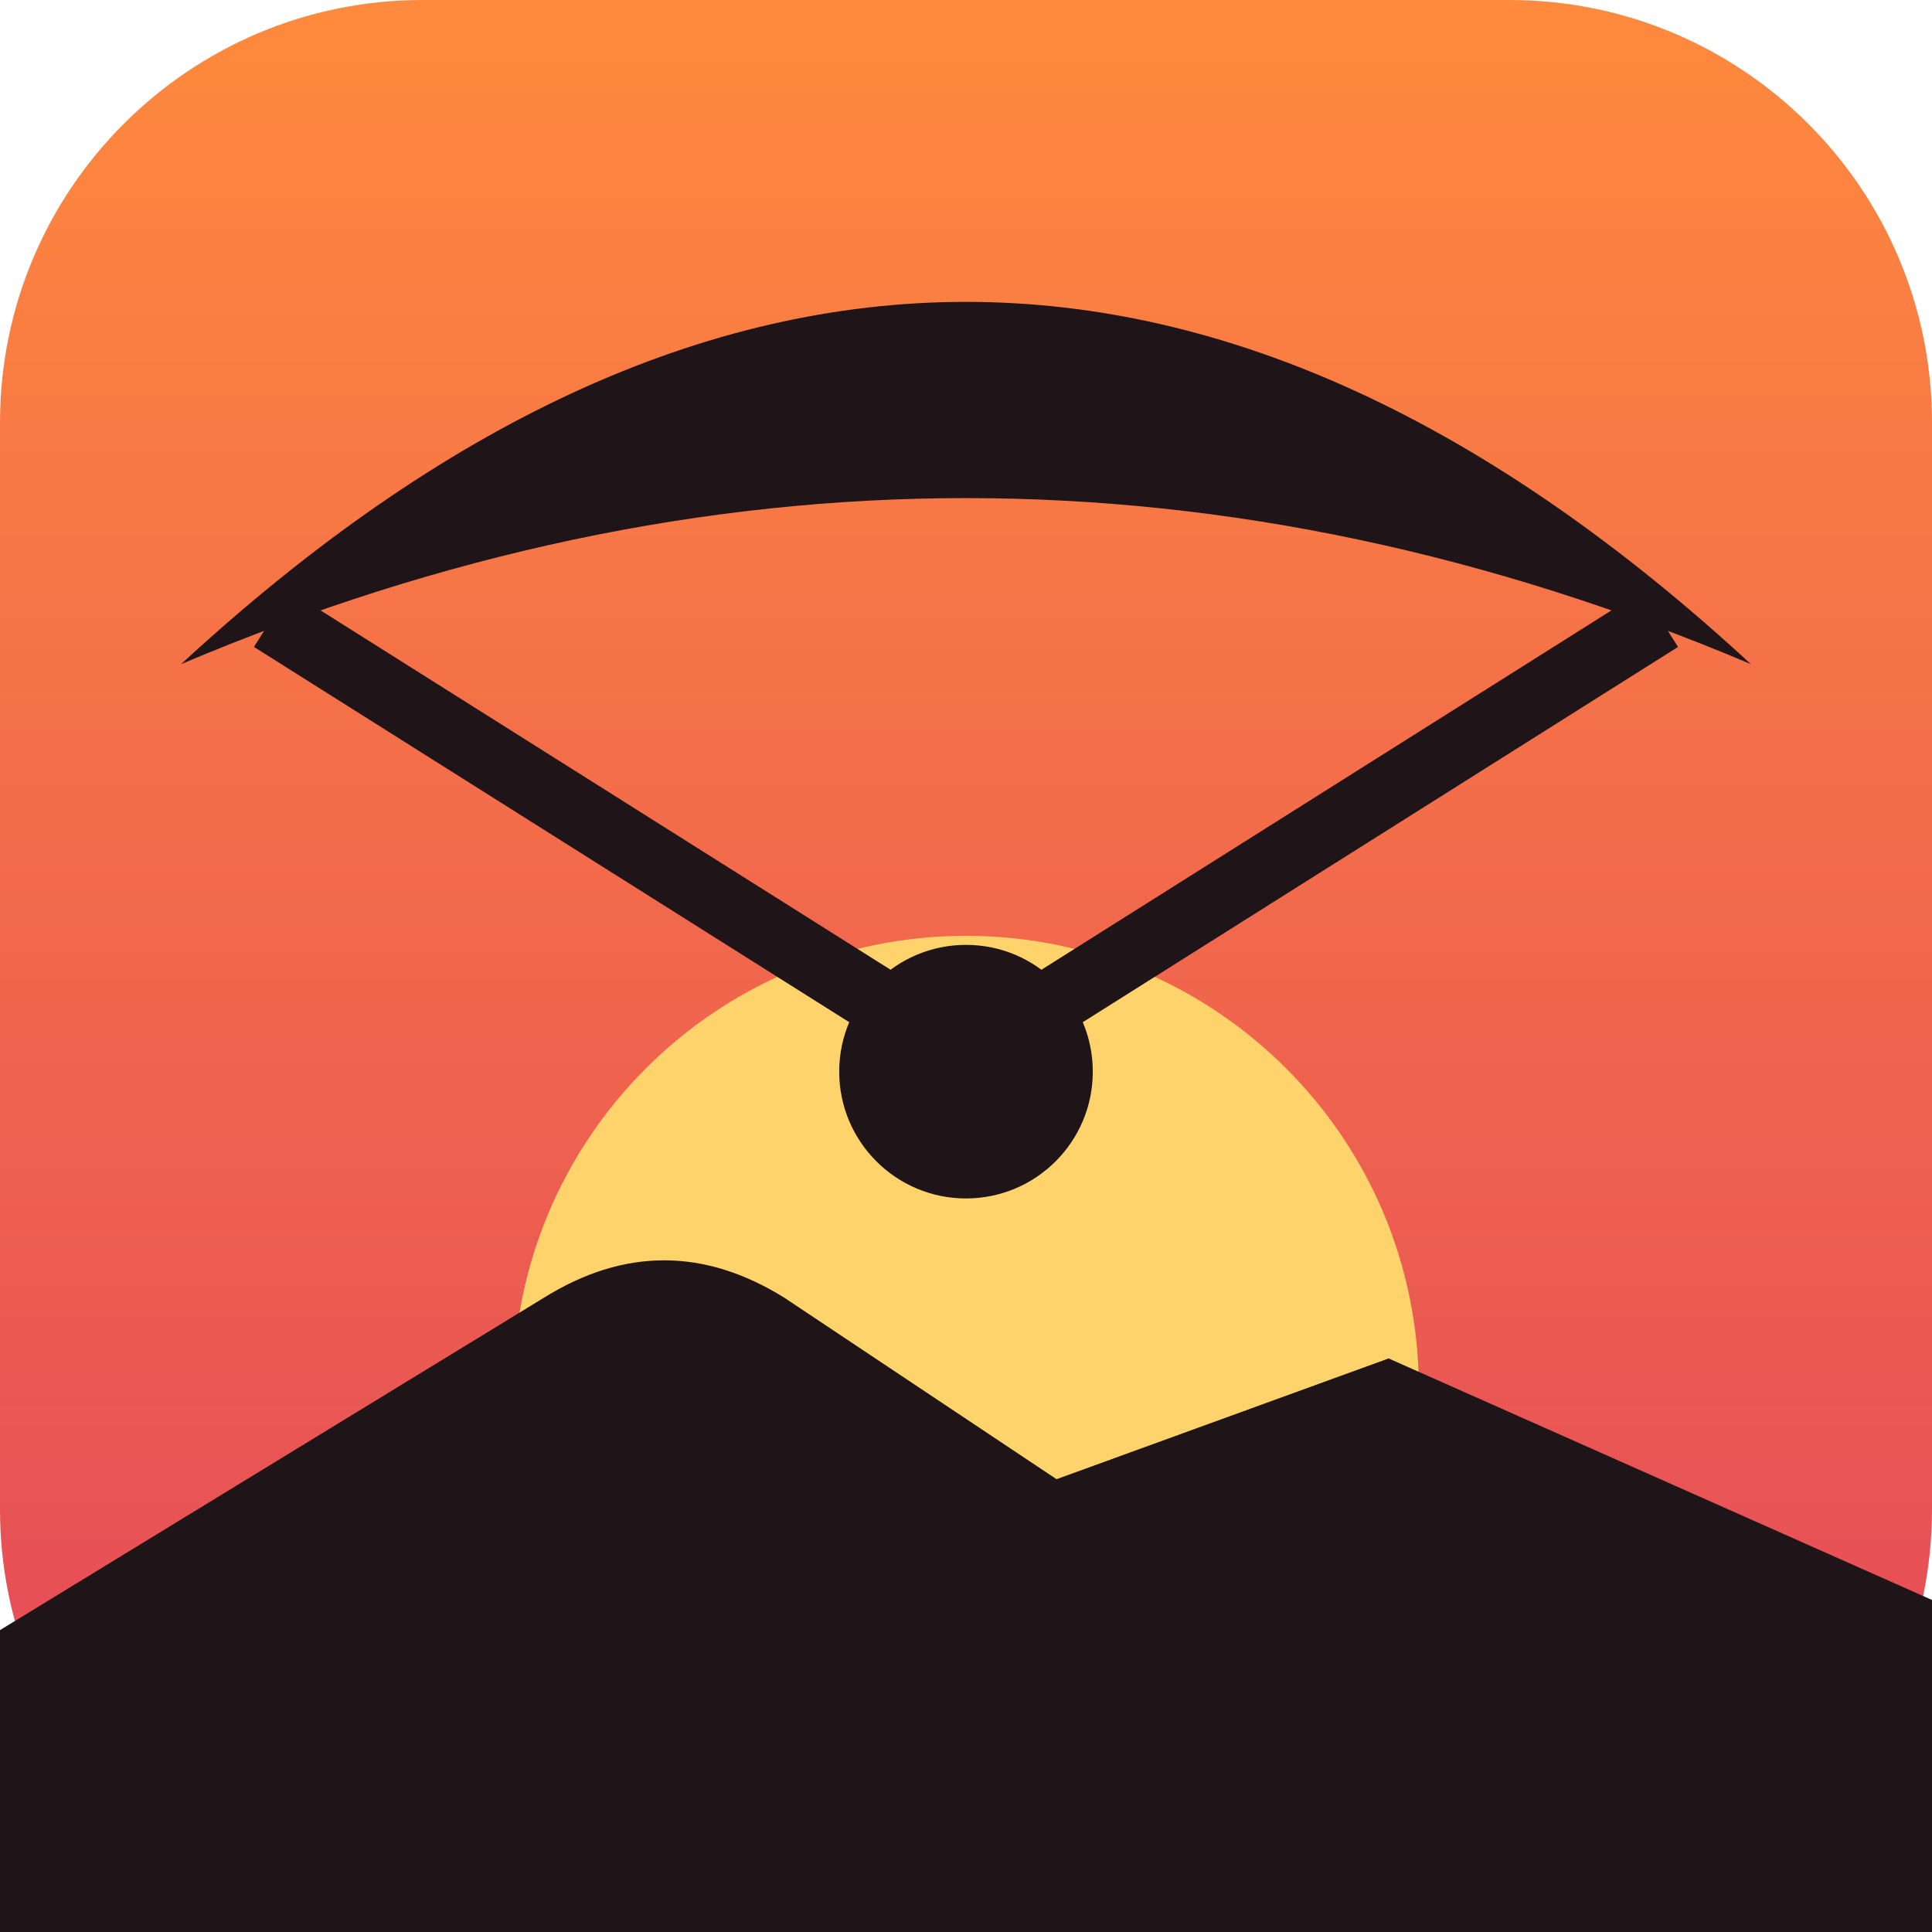
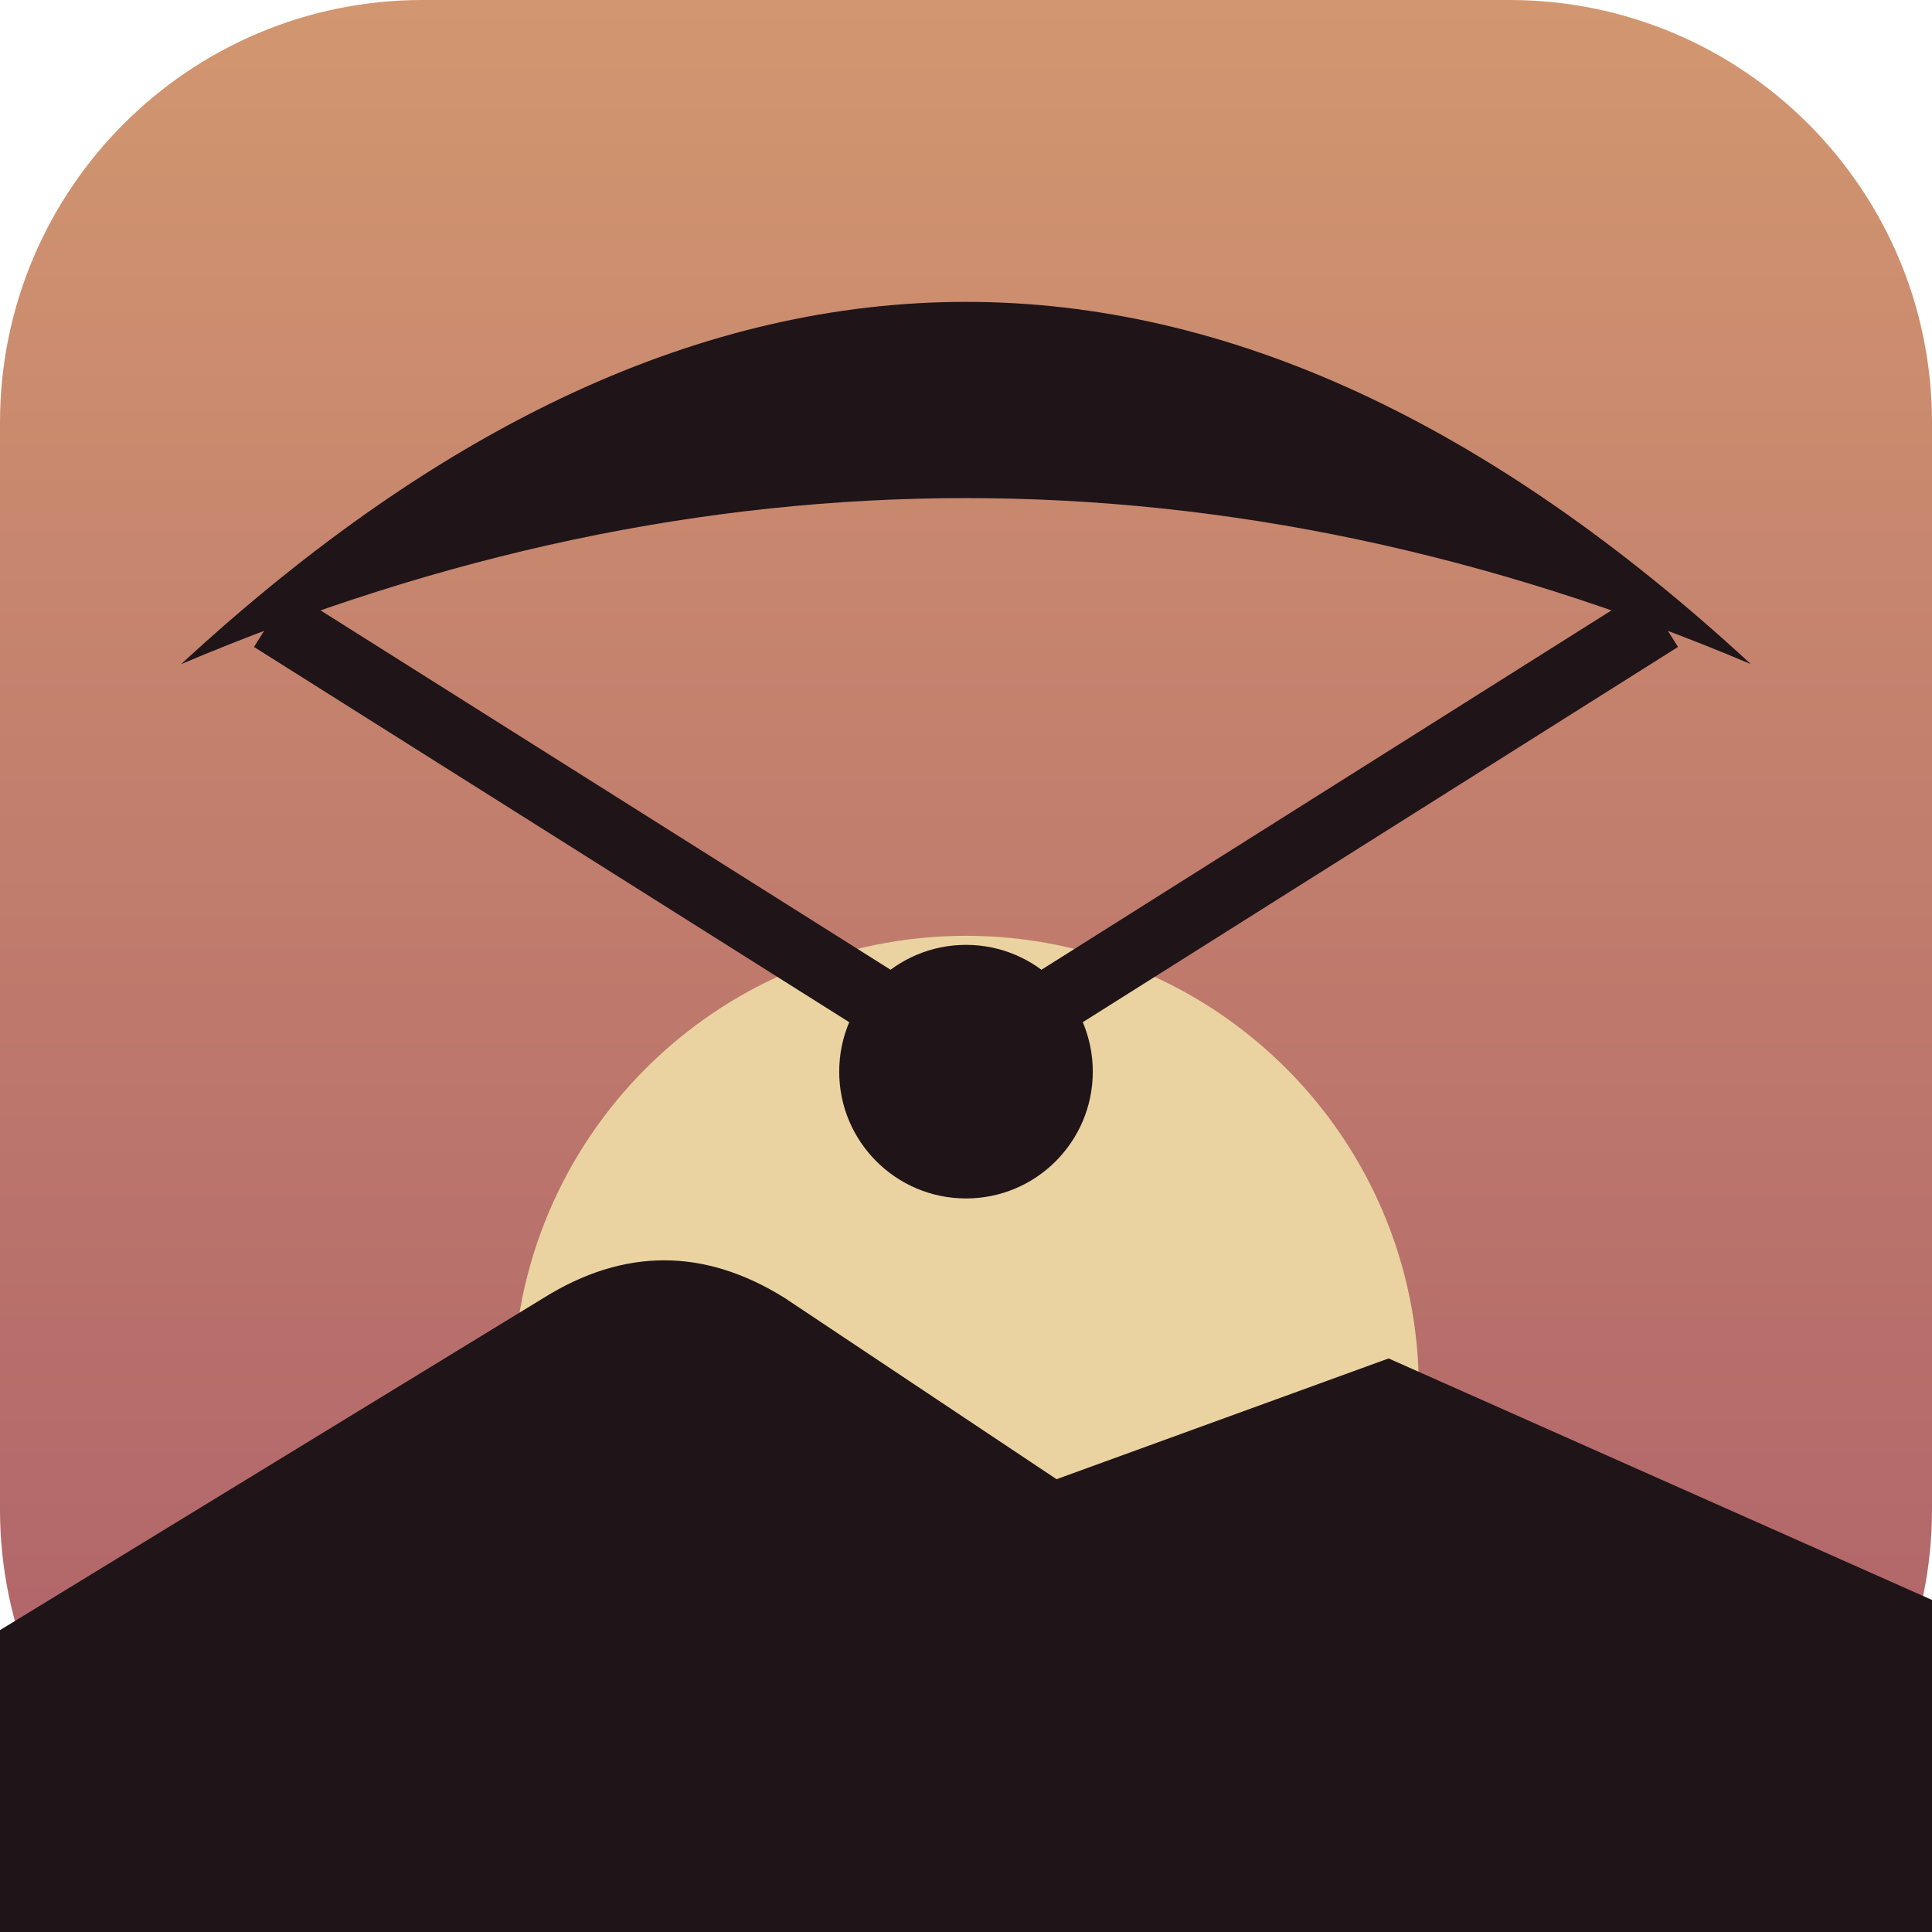
<svg xmlns="http://www.w3.org/2000/svg" viewBox="0 0 64 64">
  <defs>
    <linearGradient id="dusk" x1="0" y1="0" x2="0" y2="1">
-       <stop offset="0" stop-color="#ff8a3d" />
-       <stop offset="1" stop-color="#e2445c" />
+       <stop offset="0" stop-color="#d29770" />
+       <stop offset="1" stop-color="#ac5d69" />
    </linearGradient>
  </defs>
  <rect width="64" height="64" rx="14" fill="url(#dusk)" />
-   <circle cx="32" cy="46" r="15" fill="#ffd36b" />
+   <circle cx="32" cy="46" r="15" fill="#ead3a0" />
  <path d="M0 54 L18 43 Q22 40.5 26 43 L35 49 L46 45 L64 53 V64 H0 Z" fill="#1f1418" />
  <path d="M6 22 Q32 -2 58 22 Q32 11 6 22 Z" fill="#1f1418" />
  <path d="M9 20.5 L32 35 L55 20.5" fill="none" stroke="#1f1418" stroke-width="2.2" stroke-linejoin="round" />
  <circle cx="32" cy="35.5" r="4.2" fill="#1f1418" />
</svg>
